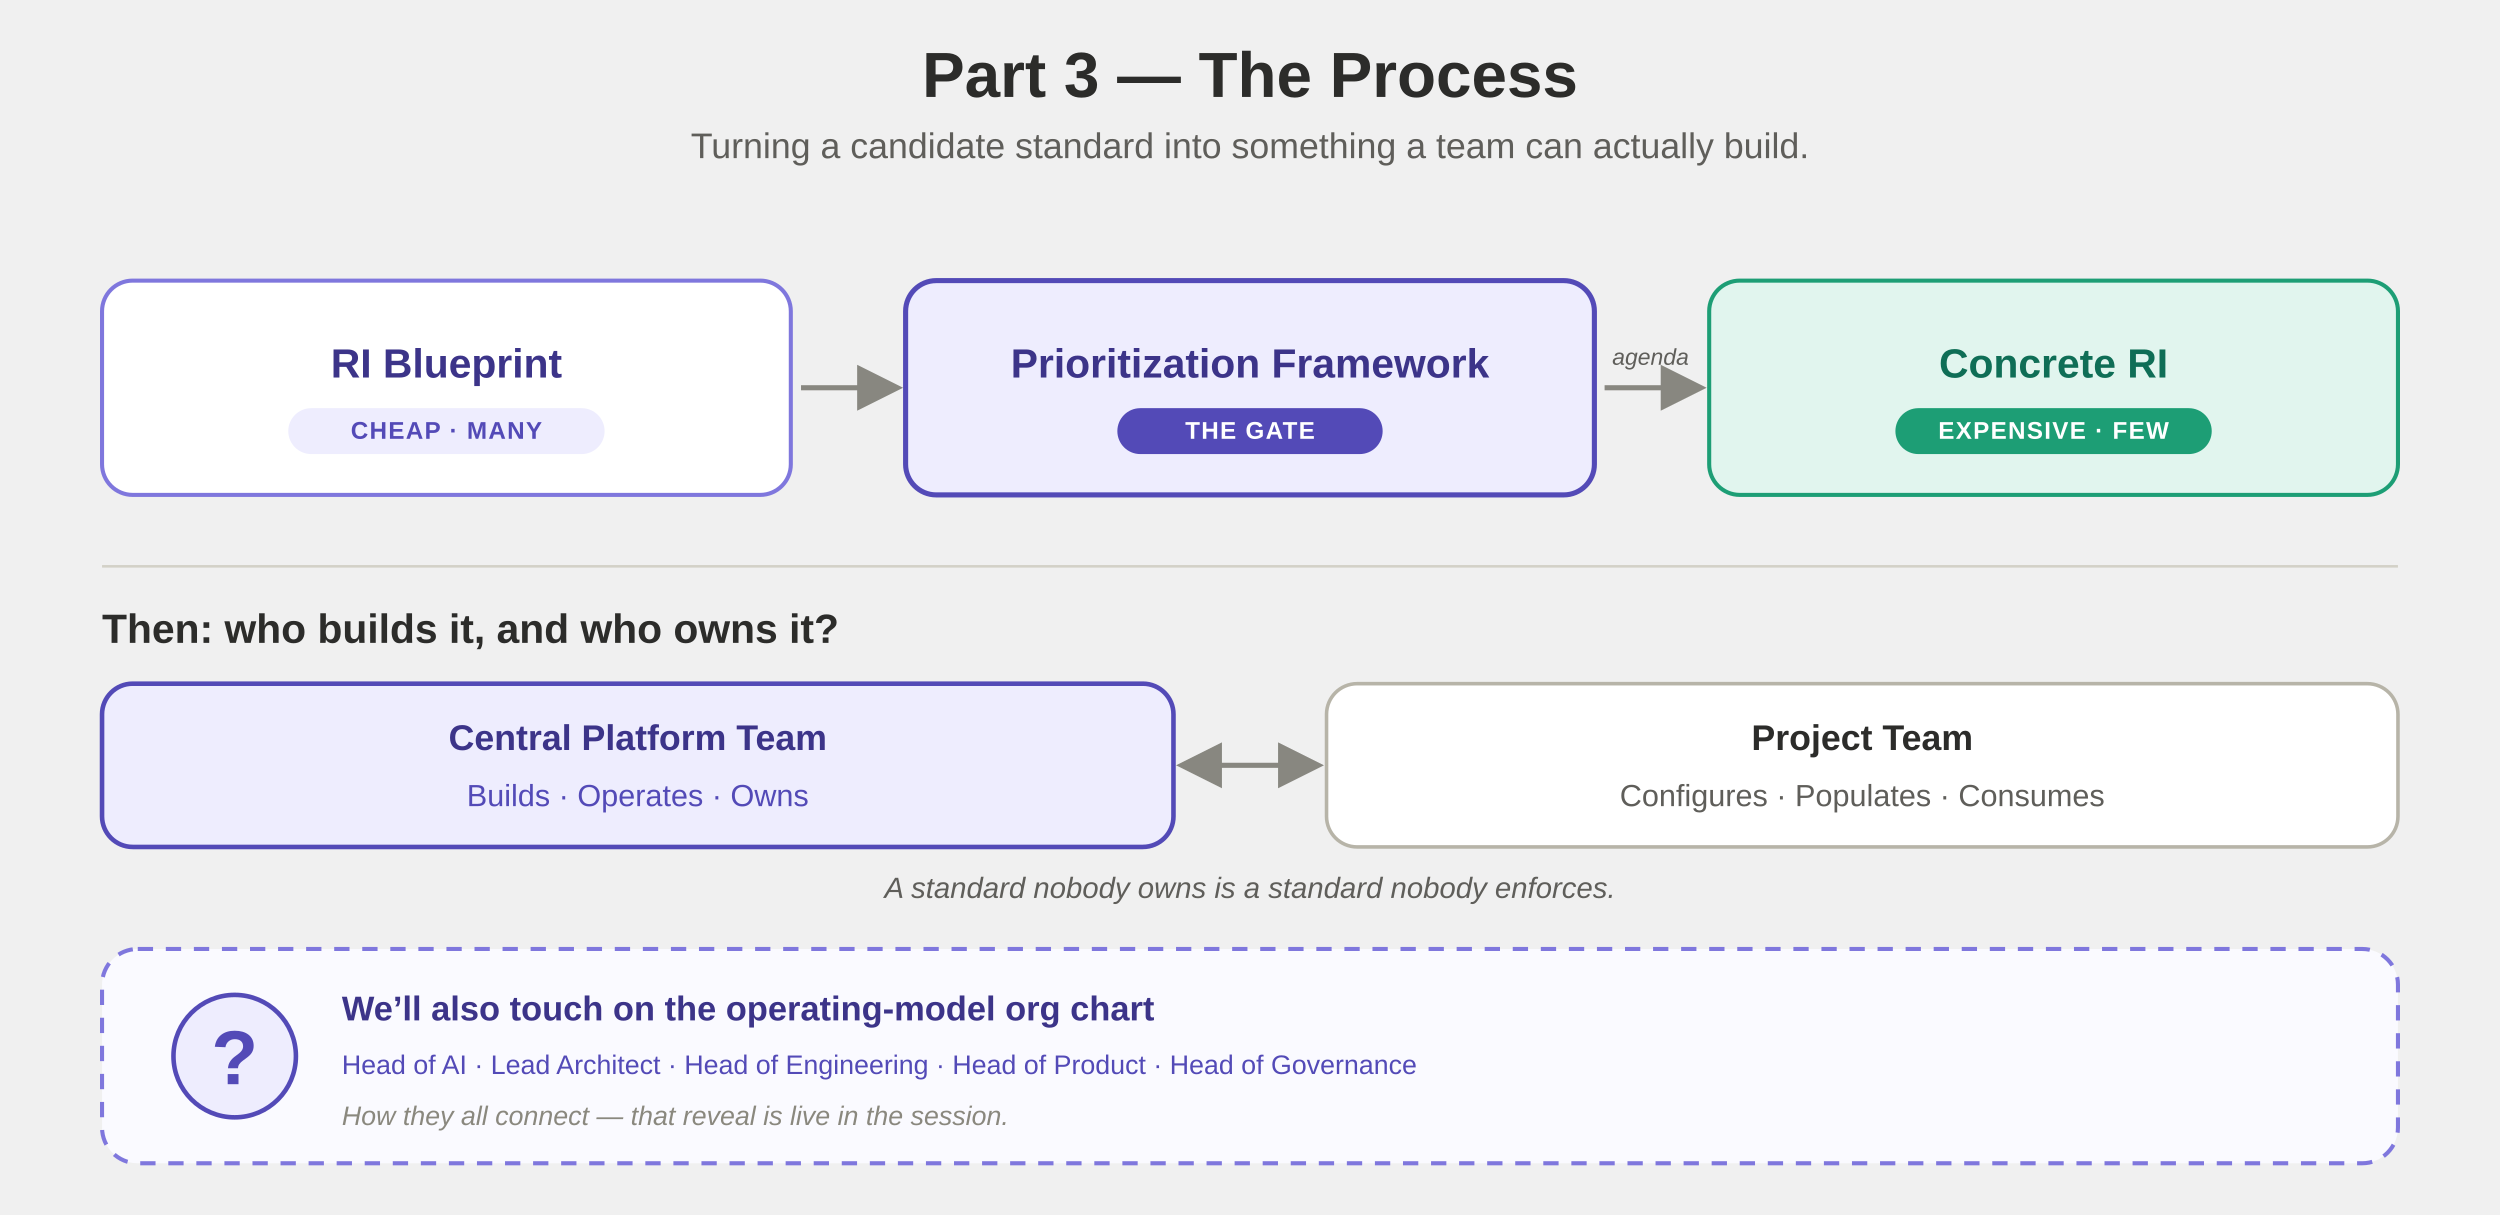
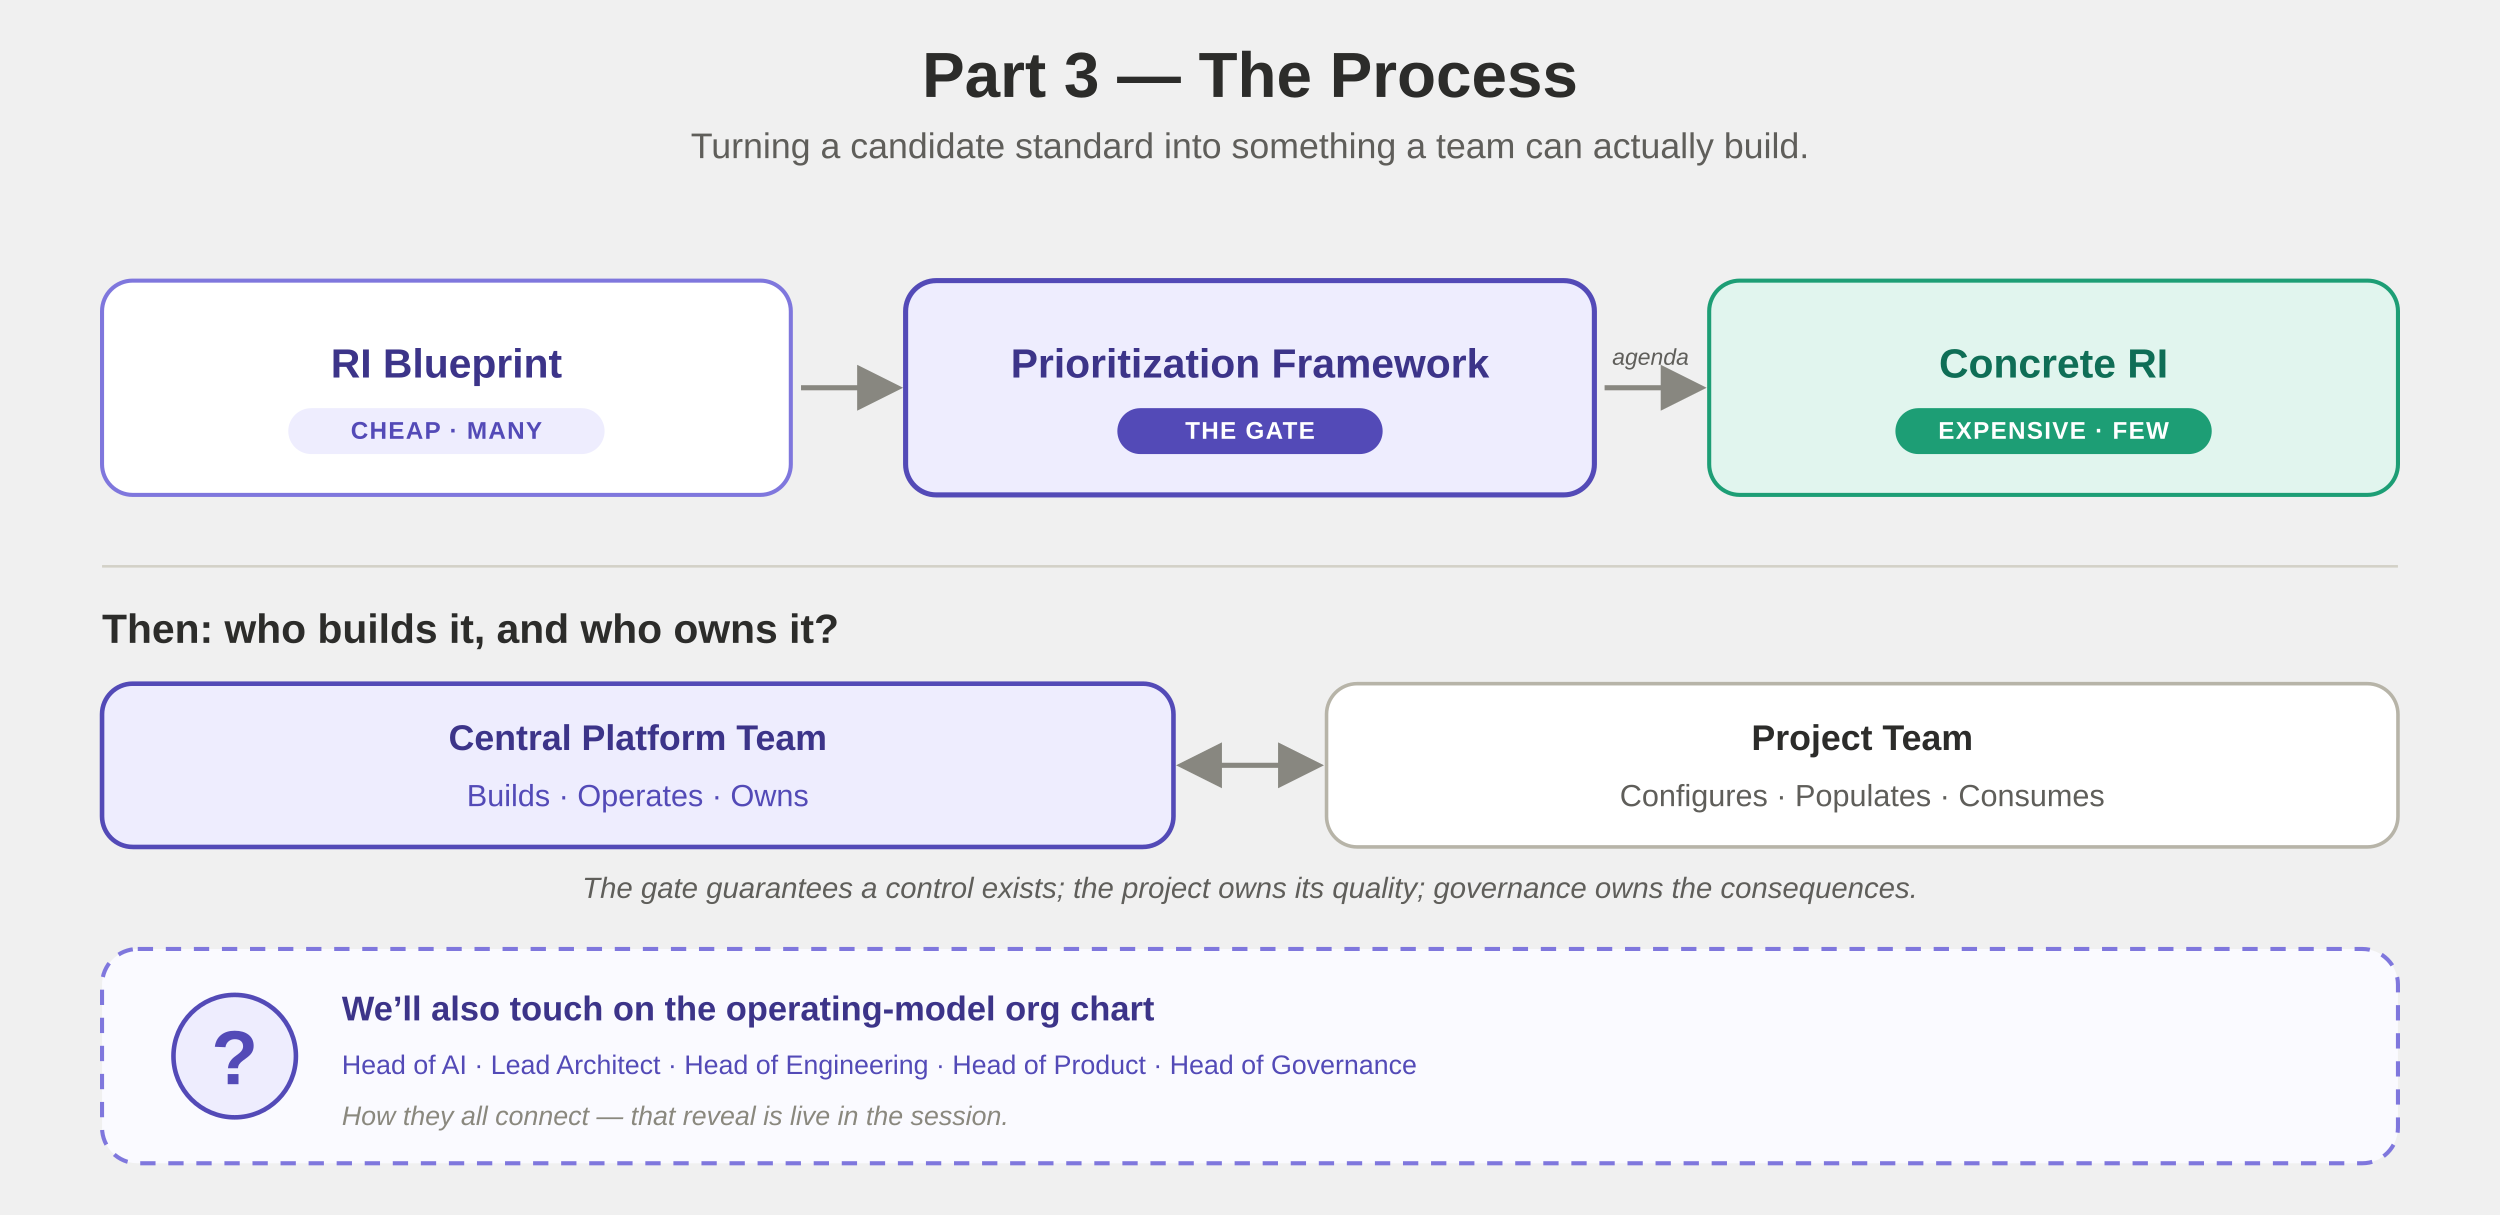
<svg xmlns="http://www.w3.org/2000/svg" viewBox="0 0 980 476" font-family="Arial, Helvetica, sans-serif" role="img" aria-labelledby="ttl dsc" width="980" height="476">
  <defs>
    <marker id="ah" markerWidth="9" markerHeight="9" refX="7.5" refY="4.5" orient="auto">
      <path d="M0,0 L9,4.5 L0,9 z" fill="#888780" />
    </marker>
    <marker id="ahl" markerWidth="9" markerHeight="9" refX="1.5" refY="4.5" orient="auto">
      <path d="M9,0 L0,4.5 L9,9 z" fill="#888780" />
    </marker>
  </defs>
  <text x="490" y="38" text-anchor="middle" font-size="25" font-weight="700" fill="#2C2C2A">Part 3 — The Process</text>
  <text x="490" y="62" text-anchor="middle" font-size="14" fill="#5F5E5A">Turning a candidate standard into something a team can actually build.</text>
  <rect x="40" y="110" width="270" height="84" rx="12" fill="#ffffff" stroke="#7F77DD" stroke-width="1.6" />
  <text x="175" y="148" text-anchor="middle" font-size="16" font-weight="700" fill="#3C3489">RI Blueprint</text>
  <rect x="113" y="160" width="124" height="18" rx="9" fill="#EEEDFE" />
  <text x="175" y="172" text-anchor="middle" font-size="9.5" font-weight="700" letter-spacing="0.5" fill="#534AB7">CHEAP · MANY</text>
  <line x1="314" y1="152" x2="351" y2="152" stroke="#888780" stroke-width="2" marker-end="url(#ah)" />
  <rect x="355" y="110" width="270" height="84" rx="12" fill="#EEEDFE" stroke="#534AB7" stroke-width="2" />
  <text x="490" y="148" text-anchor="middle" font-size="16" font-weight="700" fill="#3C3489">Prioritization Framework</text>
  <rect x="438" y="160" width="104" height="18" rx="9" fill="#534AB7" />
  <text x="490" y="172" text-anchor="middle" font-size="9.5" font-weight="700" letter-spacing="0.5" fill="#fff">THE GATE</text>
  <line x1="629" y1="152" x2="666" y2="152" stroke="#888780" stroke-width="2" marker-end="url(#ah)" />
  <text x="647" y="143" text-anchor="middle" font-size="9" font-style="italic" fill="#5F5E5A">agenda</text>
  <rect x="670" y="110" width="270" height="84" rx="12" fill="#E1F5EE" stroke="#1D9E75" stroke-width="1.6" />
  <text x="805" y="148" text-anchor="middle" font-size="16" font-weight="700" fill="#0F6E56">Concrete RI</text>
  <rect x="743" y="160" width="124" height="18" rx="9" fill="#1D9E75" />
  <text x="805" y="172" text-anchor="middle" font-size="9.5" font-weight="700" letter-spacing="0.5" fill="#fff">EXPENSIVE · FEW</text>
  <line x1="40" y1="222" x2="940" y2="222" stroke="#D3D1C7" stroke-width="1" />
  <text x="40" y="252" font-size="16" font-weight="700" fill="#2C2C2A">Then: who builds it, and who owns it?</text>
  <rect x="40" y="268" width="420" height="64" rx="12" fill="#EEEDFE" stroke="#534AB7" stroke-width="1.8" />
  <text x="250" y="294" text-anchor="middle" font-size="14" font-weight="700" fill="#3C3489">Central Platform Team</text>
  <text x="250" y="316" text-anchor="middle" font-size="12" fill="#534AB7">Builds · Operates · Owns</text>
  <line x1="464" y1="300" x2="516" y2="300" stroke="#888780" stroke-width="2" marker-start="url(#ahl)" marker-end="url(#ah)" />
  <rect x="520" y="268" width="420" height="64" rx="12" fill="#ffffff" stroke="#B7B4A8" stroke-width="1.4" />
  <text x="730" y="294" text-anchor="middle" font-size="14" font-weight="700" fill="#2C2C2A">Project Team</text>
  <text x="730" y="316" text-anchor="middle" font-size="12" fill="#5F5E5A">Configures · Populates · Consumes</text>
-   <text x="490" y="352" text-anchor="middle" font-size="11.5" font-style="italic" fill="#5F5E5A">A standard nobody owns is a standard nobody enforces.</text>
+   <text x="490" y="352" text-anchor="middle" font-size="11.5" font-style="italic" fill="#5F5E5A">The gate guarantees a control exists; the project owns its quality; governance owns the consequences.</text>
  <rect x="40" y="372" width="900" height="84" rx="14" fill="#FAFAFF" stroke="#7F77DD" stroke-width="1.6" stroke-dasharray="6 5" />
  <circle cx="92" cy="414" r="24" fill="#EEEDFE" stroke="#534AB7" stroke-width="1.8" />
  <text x="92" y="425" text-anchor="middle" font-size="30" font-weight="700" fill="#534AB7">?</text>
  <text x="134" y="400" font-size="13.5" font-weight="700" fill="#3C3489">We’ll also touch on the operating-model org chart</text>
  <text x="134" y="421" font-size="10.5" fill="#534AB7">Head of AI · Lead Architect · Head of Engineering · Head of Product · Head of Governance</text>
  <text x="134" y="441" font-size="10.5" font-style="italic" fill="#8A887E">How they all connect — that reveal is live in the session.</text>
</svg>
